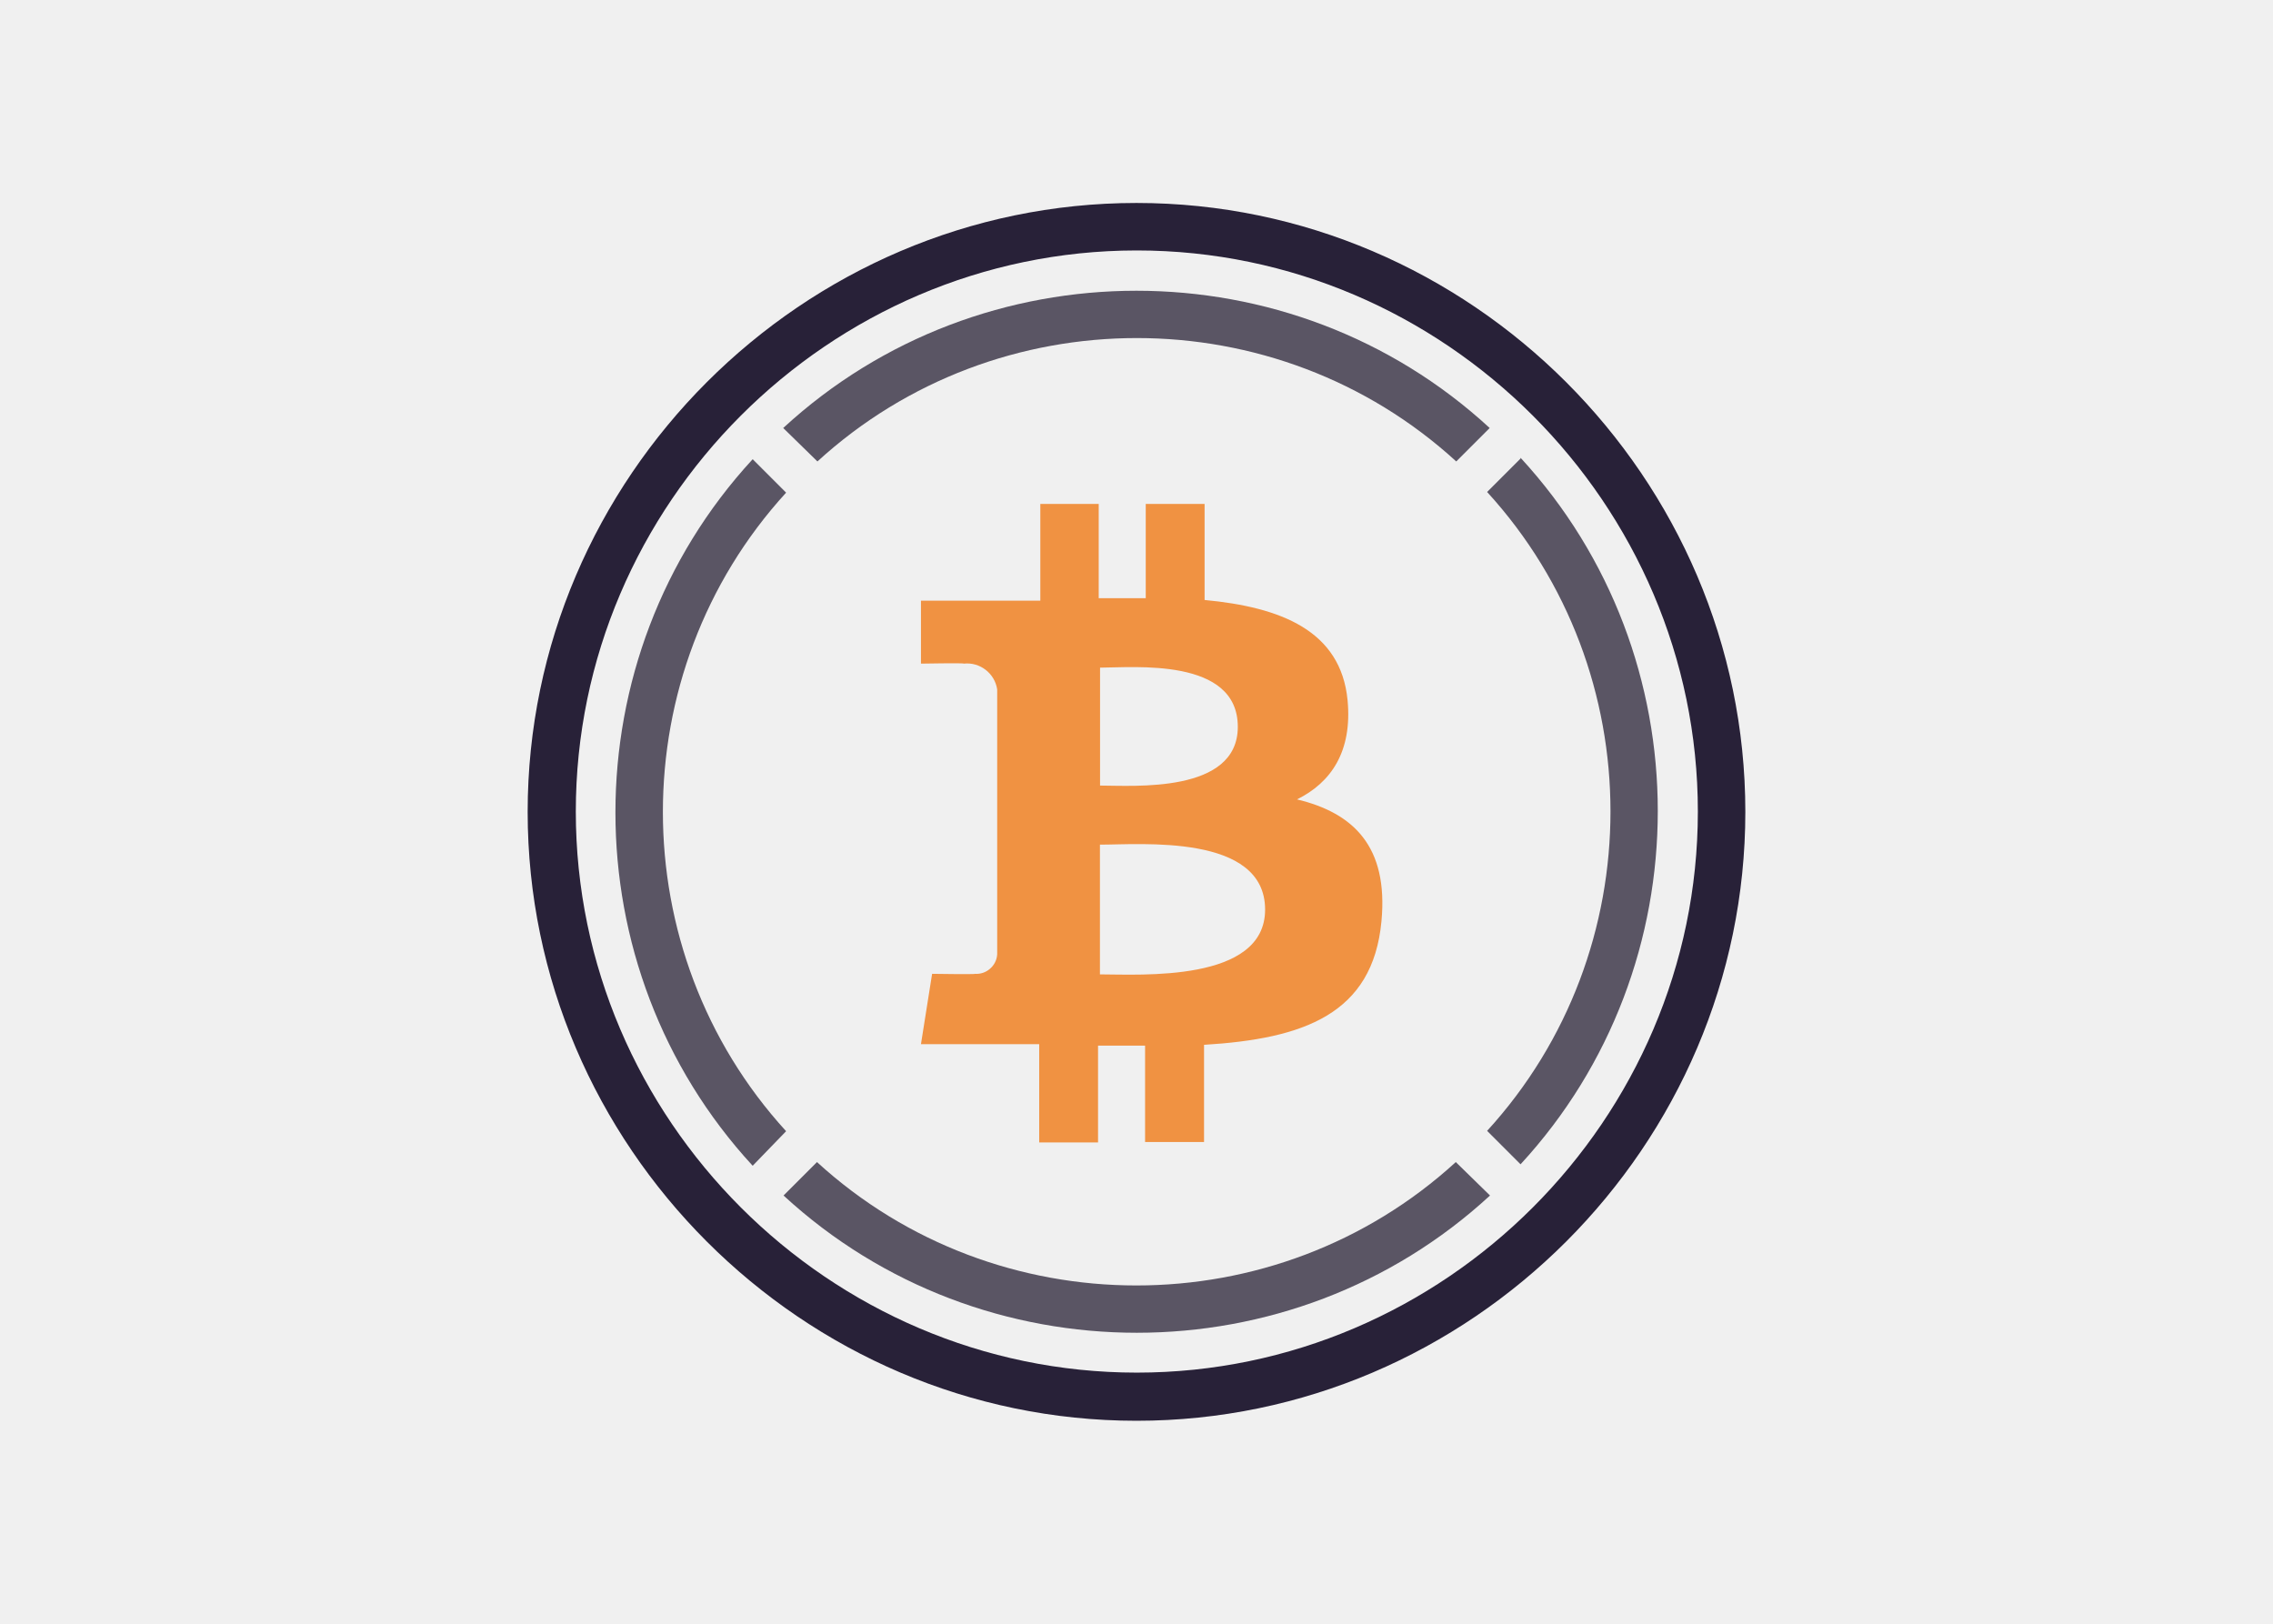
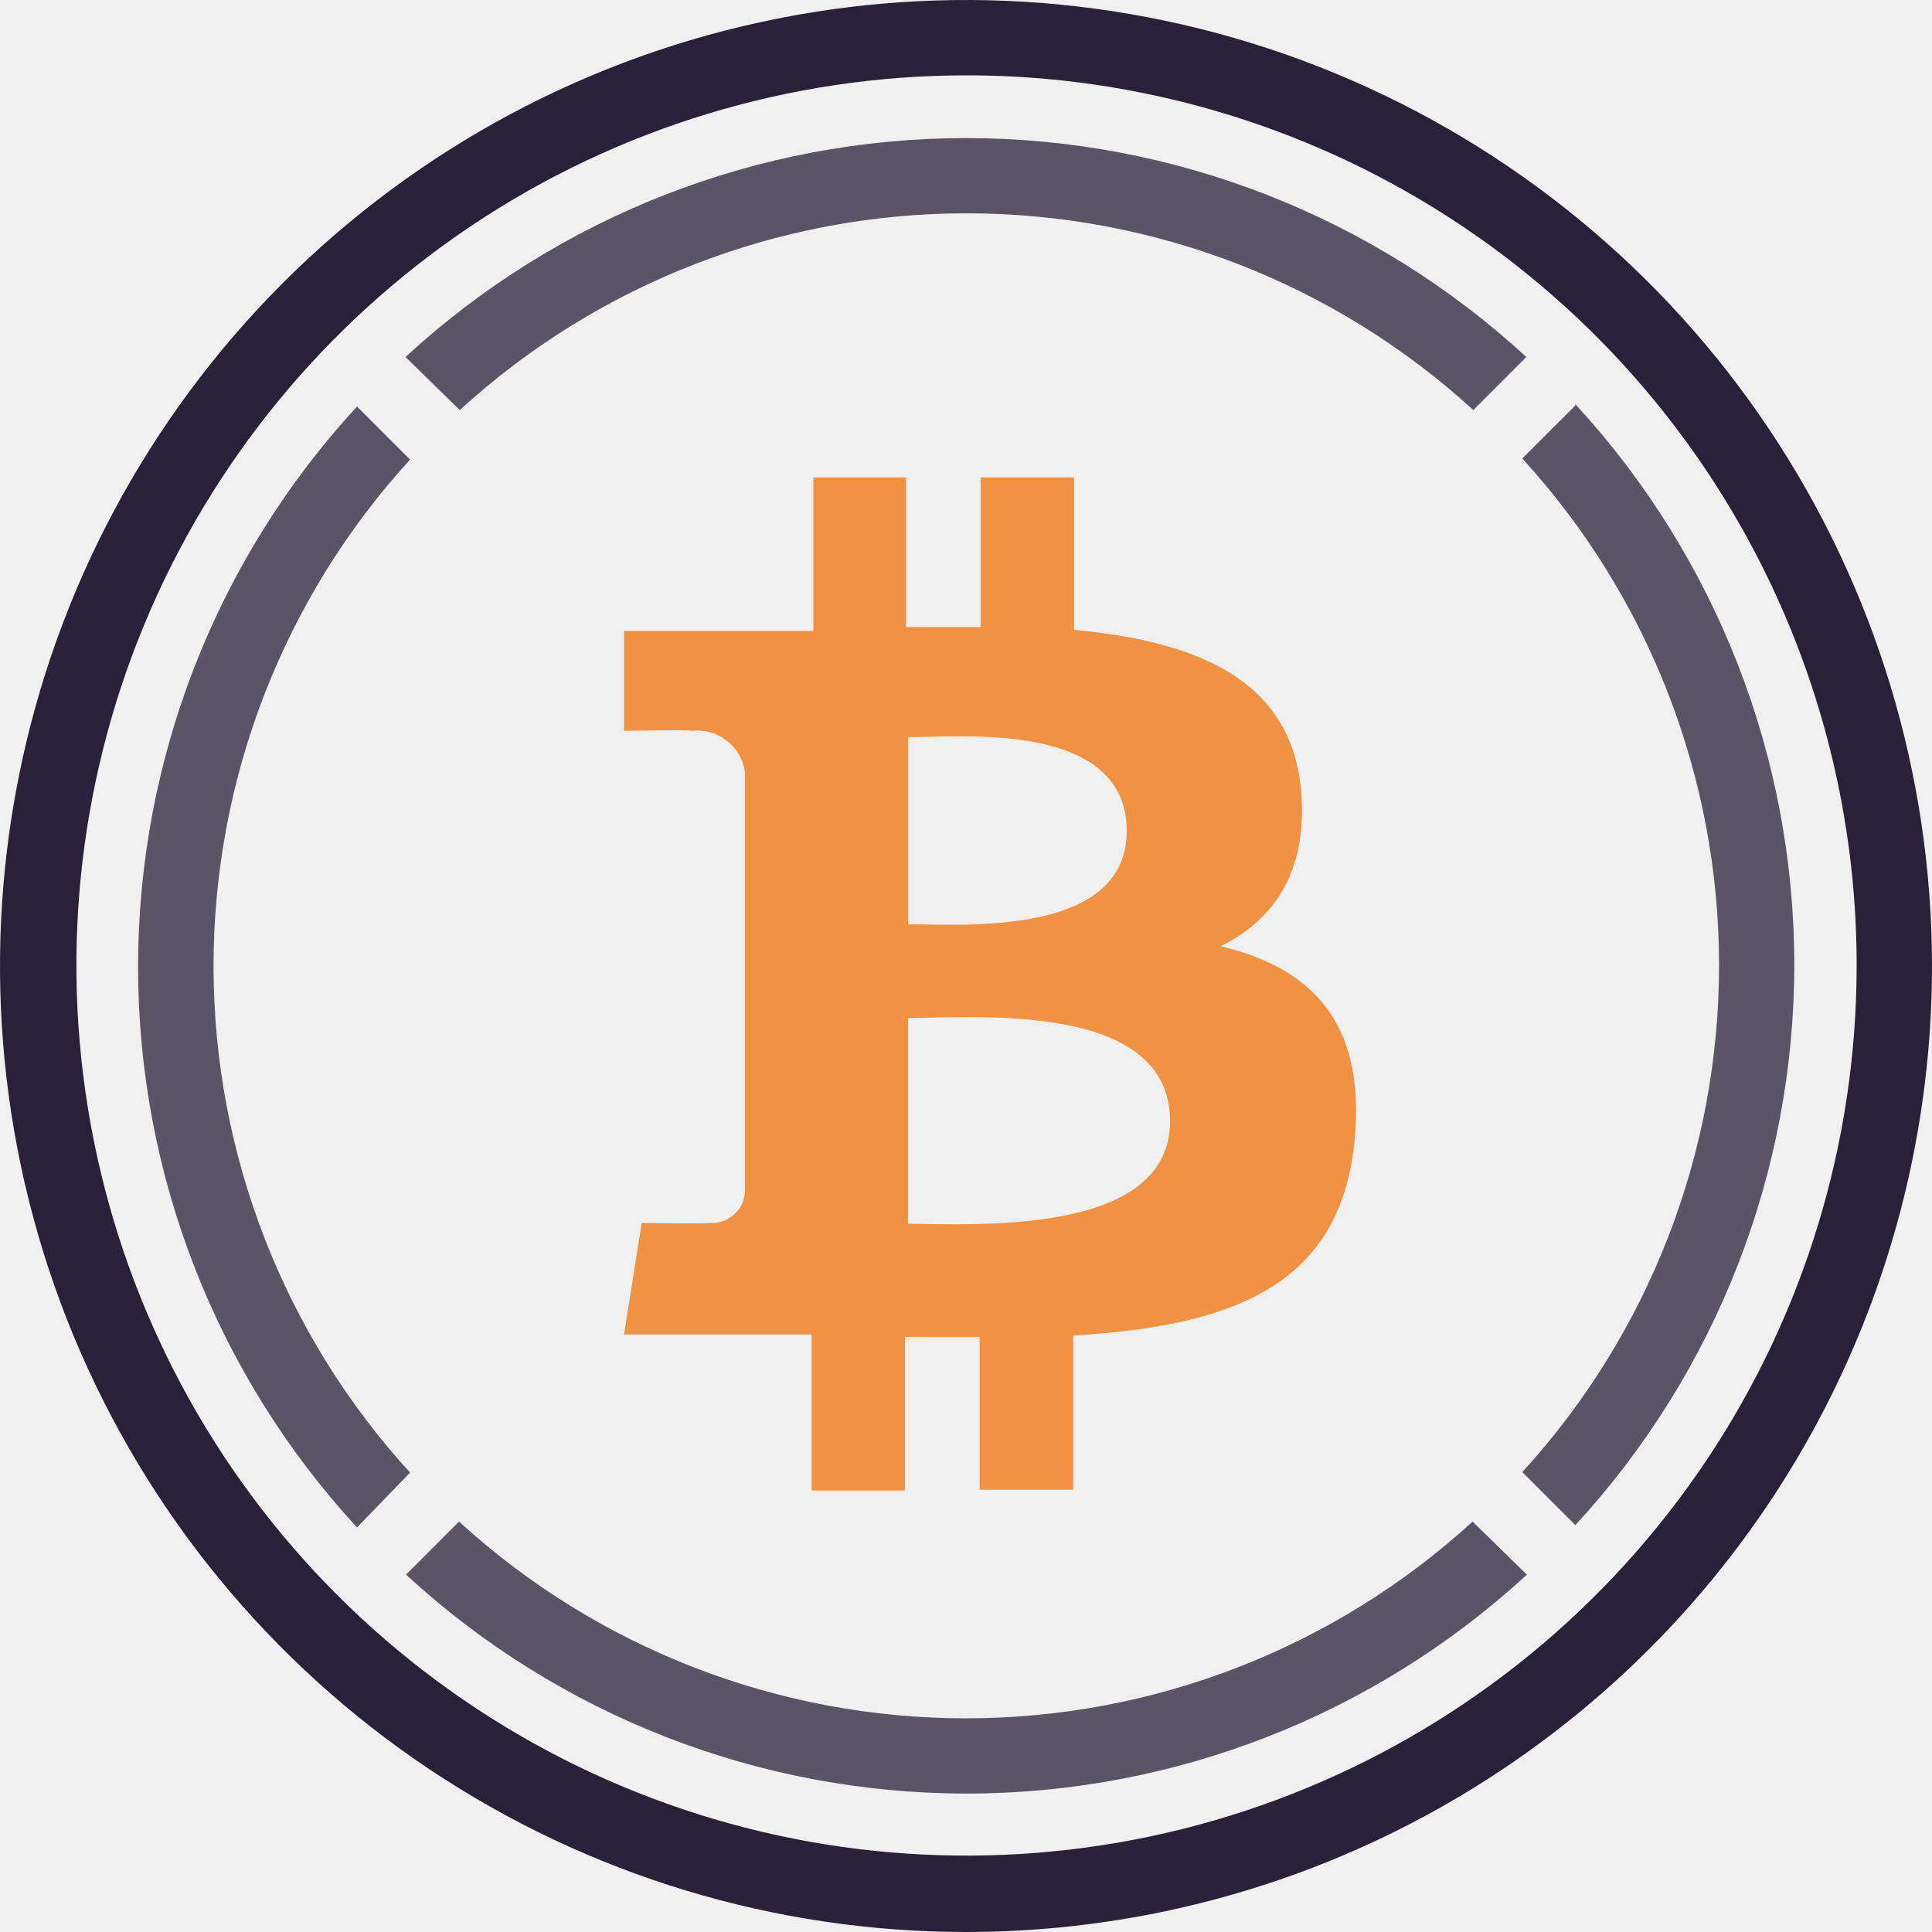
- <svg xmlns="http://www.w3.org/2000/svg" clip-rule="evenodd" fill-rule="evenodd" stroke-linejoin="round" stroke-miterlimit="2" viewBox="0 0 560 400">
-   <g fill-rule="nonzero" transform="matrix(2.74574 0 0 2.74574 130 50)">
-     <g fill="#5a5564">
-       <path d="m89.09 22.93-3 3c14.76 16.141 14.76 41.179 0 57.32l3 3c16.419-17.81 16.419-45.58 0-63.39z" />
-       <path d="m26 23.19c16.141-14.76 41.179-14.76 57.32 0l3-3c-17.81-16.419-45.58-16.419-63.39 0z" />
-       <path d="m23.19 83.28c-14.742-16.137-14.742-41.153 0-57.29l-3-3c-16.419 17.81-16.419 45.58 0 63.39z" />
-       <path d="m83.28 86.05c-16.141 14.76-41.179 14.76-57.32 0l-3 3c17.81 16.419 45.58 16.419 63.39 0z" />
-     </g>
-     <path d="m73.57 44.62c-.6-6.26-6-8.36-12.83-9v-8.62h-5.28v8.46h-4.22v-8.46h-5.24v8.68h-10.71v5.65s3.9-.07 3.84 0c1.453-.16 2.789.874 3 2.32v23.76c-.03.499-.261.964-.64 1.29-.372.332-.863.498-1.36.46.07.06-3.84 0-3.84 0l-1 6.31h10.61v8.82h5.28v-8.69h4.22v8.65h5.29v-8.72c8.92-.54 15.14-2.74 15.92-11.09.63-6.72-2.53-9.72-7.58-10.93 3.07-1.51 4.97-4.31 4.54-8.89zm-7.4 18.78c0 6.56-11.24 5.81-14.82 5.81v-11.64c3.58.01 14.82-1.02 14.82 5.83zm-2.45-16.4c0 6-9.38 5.27-12.36 5.27v-10.58c2.98 0 12.36-.94 12.36 5.31z" fill="#f09242" />
-     <path d="m54.62 109.26c-29.965-.005-54.62-24.665-54.62-54.63 0-29.969 24.661-54.63 54.63-54.63 29.965 0 54.625 24.655 54.63 54.62v.01c0 29.969-24.661 54.63-54.63 54.63-.003 0-.007 0-.01 0zm0-105c-27.601.022-50.3 22.739-50.3 50.34 0 27.616 22.724 50.34 50.34 50.34 27.608 0 50.329-22.712 50.34-50.32 0-.007 0-.013 0-.02 0-27.616-22.724-50.34-50.34-50.34-.013 0-.027 0-.04 0z" fill="#282138" />
+ <svg xmlns="http://www.w3.org/2000/svg" width="32" height="32" viewBox="0 0 32 32" fill="none">
+   <g clip-path="url(#clip0_951_84095)">
+     <path d="M26.093 6.716L25.214 7.594C27.31 9.887 28.473 12.882 28.473 15.988C28.473 19.095 27.31 22.09 25.214 24.382L26.093 25.261C28.424 22.732 29.719 19.418 29.719 15.978C29.719 12.538 28.424 9.224 26.093 6.695V6.716Z" fill="#5a5564" />
+     <path d="M7.615 6.792C9.908 4.695 12.902 3.533 16.009 3.533C19.116 3.533 22.11 4.695 24.403 6.792L25.281 5.913C22.752 3.582 19.439 2.287 15.999 2.287C12.559 2.287 9.245 3.582 6.716 5.913L7.615 6.792Z" fill="#5a5564" />
+     <path d="M6.792 24.391C4.698 22.099 3.537 19.106 3.537 16.002C3.537 12.897 4.698 9.904 6.792 7.612L5.913 6.733C3.582 9.262 2.287 12.576 2.287 16.016C2.287 19.456 3.582 22.77 5.913 25.299L6.792 24.391Z" fill="#5a5564" />
+     <path d="M24.391 25.202C22.098 27.299 19.104 28.461 15.997 28.461C12.89 28.461 9.896 27.299 7.603 25.202L6.725 26.081C9.254 28.412 12.568 29.707 16.007 29.707C19.447 29.707 22.761 28.412 25.29 26.081L24.391 25.202Z" fill="#5a5564" />
+     <path d="M21.547 13.068C21.371 11.235 19.79 10.62 17.79 10.432V7.908H16.243V10.386C15.836 10.386 15.42 10.386 15.007 10.386V7.908H13.472V10.45H10.336V12.105C10.336 12.105 11.478 12.084 11.46 12.105C11.666 12.082 11.873 12.14 12.037 12.267C12.201 12.394 12.309 12.579 12.339 12.784V19.743C12.335 19.815 12.316 19.886 12.284 19.951C12.251 20.016 12.207 20.073 12.152 20.121C12.098 20.169 12.035 20.206 11.966 20.229C11.898 20.252 11.825 20.261 11.753 20.256C11.774 20.273 10.629 20.256 10.629 20.256L10.336 22.104H13.443V24.687H14.989V22.142H16.226V24.675H17.775V22.121C20.387 21.963 22.209 21.319 22.438 18.873C22.622 16.905 21.697 16.026 20.217 15.672C21.117 15.23 21.673 14.41 21.547 13.068ZM19.38 18.569C19.38 20.49 16.088 20.27 15.039 20.27V16.861C16.088 16.864 19.38 16.562 19.38 18.569ZM18.662 13.765C18.662 15.523 15.915 15.309 15.042 15.309V12.21C15.915 12.21 18.662 11.935 18.662 13.765Z" fill="#F09242" />
+     <path d="M15.997 32C12.833 31.999 9.74 31.061 7.109 29.302C4.478 27.544 2.428 25.045 1.217 22.122C0.007 19.198 -0.31 15.981 0.308 12.878C0.925 9.774 2.449 6.924 4.686 4.686C6.924 2.449 9.774 0.925 12.878 0.308C15.981 -0.31 19.198 0.007 22.122 1.217C25.045 2.428 27.544 4.478 29.302 7.109C31.061 9.74 31.999 12.833 32 15.997C32 18.099 31.587 20.18 30.783 22.122C29.979 24.063 28.8 25.828 27.314 27.314C25.828 28.8 24.063 29.979 22.122 30.783C20.18 31.587 18.099 32 15.997 32ZM15.997 1.248C13.082 1.25 10.233 2.116 7.81 3.738C5.387 5.359 3.499 7.662 2.385 10.356C1.27 13.05 0.98 16.014 1.55 18.873C2.119 21.732 3.524 24.358 5.586 26.419C7.647 28.48 10.274 29.883 13.133 30.452C15.992 31.02 18.956 30.728 21.649 29.613C24.343 28.498 26.645 26.609 28.266 24.185C29.886 21.762 30.751 18.912 30.752 15.997C30.753 14.059 30.372 12.141 29.631 10.351C28.889 8.56 27.802 6.934 26.432 5.564C25.062 4.194 23.435 3.108 21.644 2.367C19.854 1.627 17.935 1.246 15.997 1.248Z" fill="#282138" />
  </g>
+   <defs>
+     <clipPath id="clip0_951_84095">
+       <rect width="32" height="32" fill="white" />
+     </clipPath>
+   </defs>
</svg>
